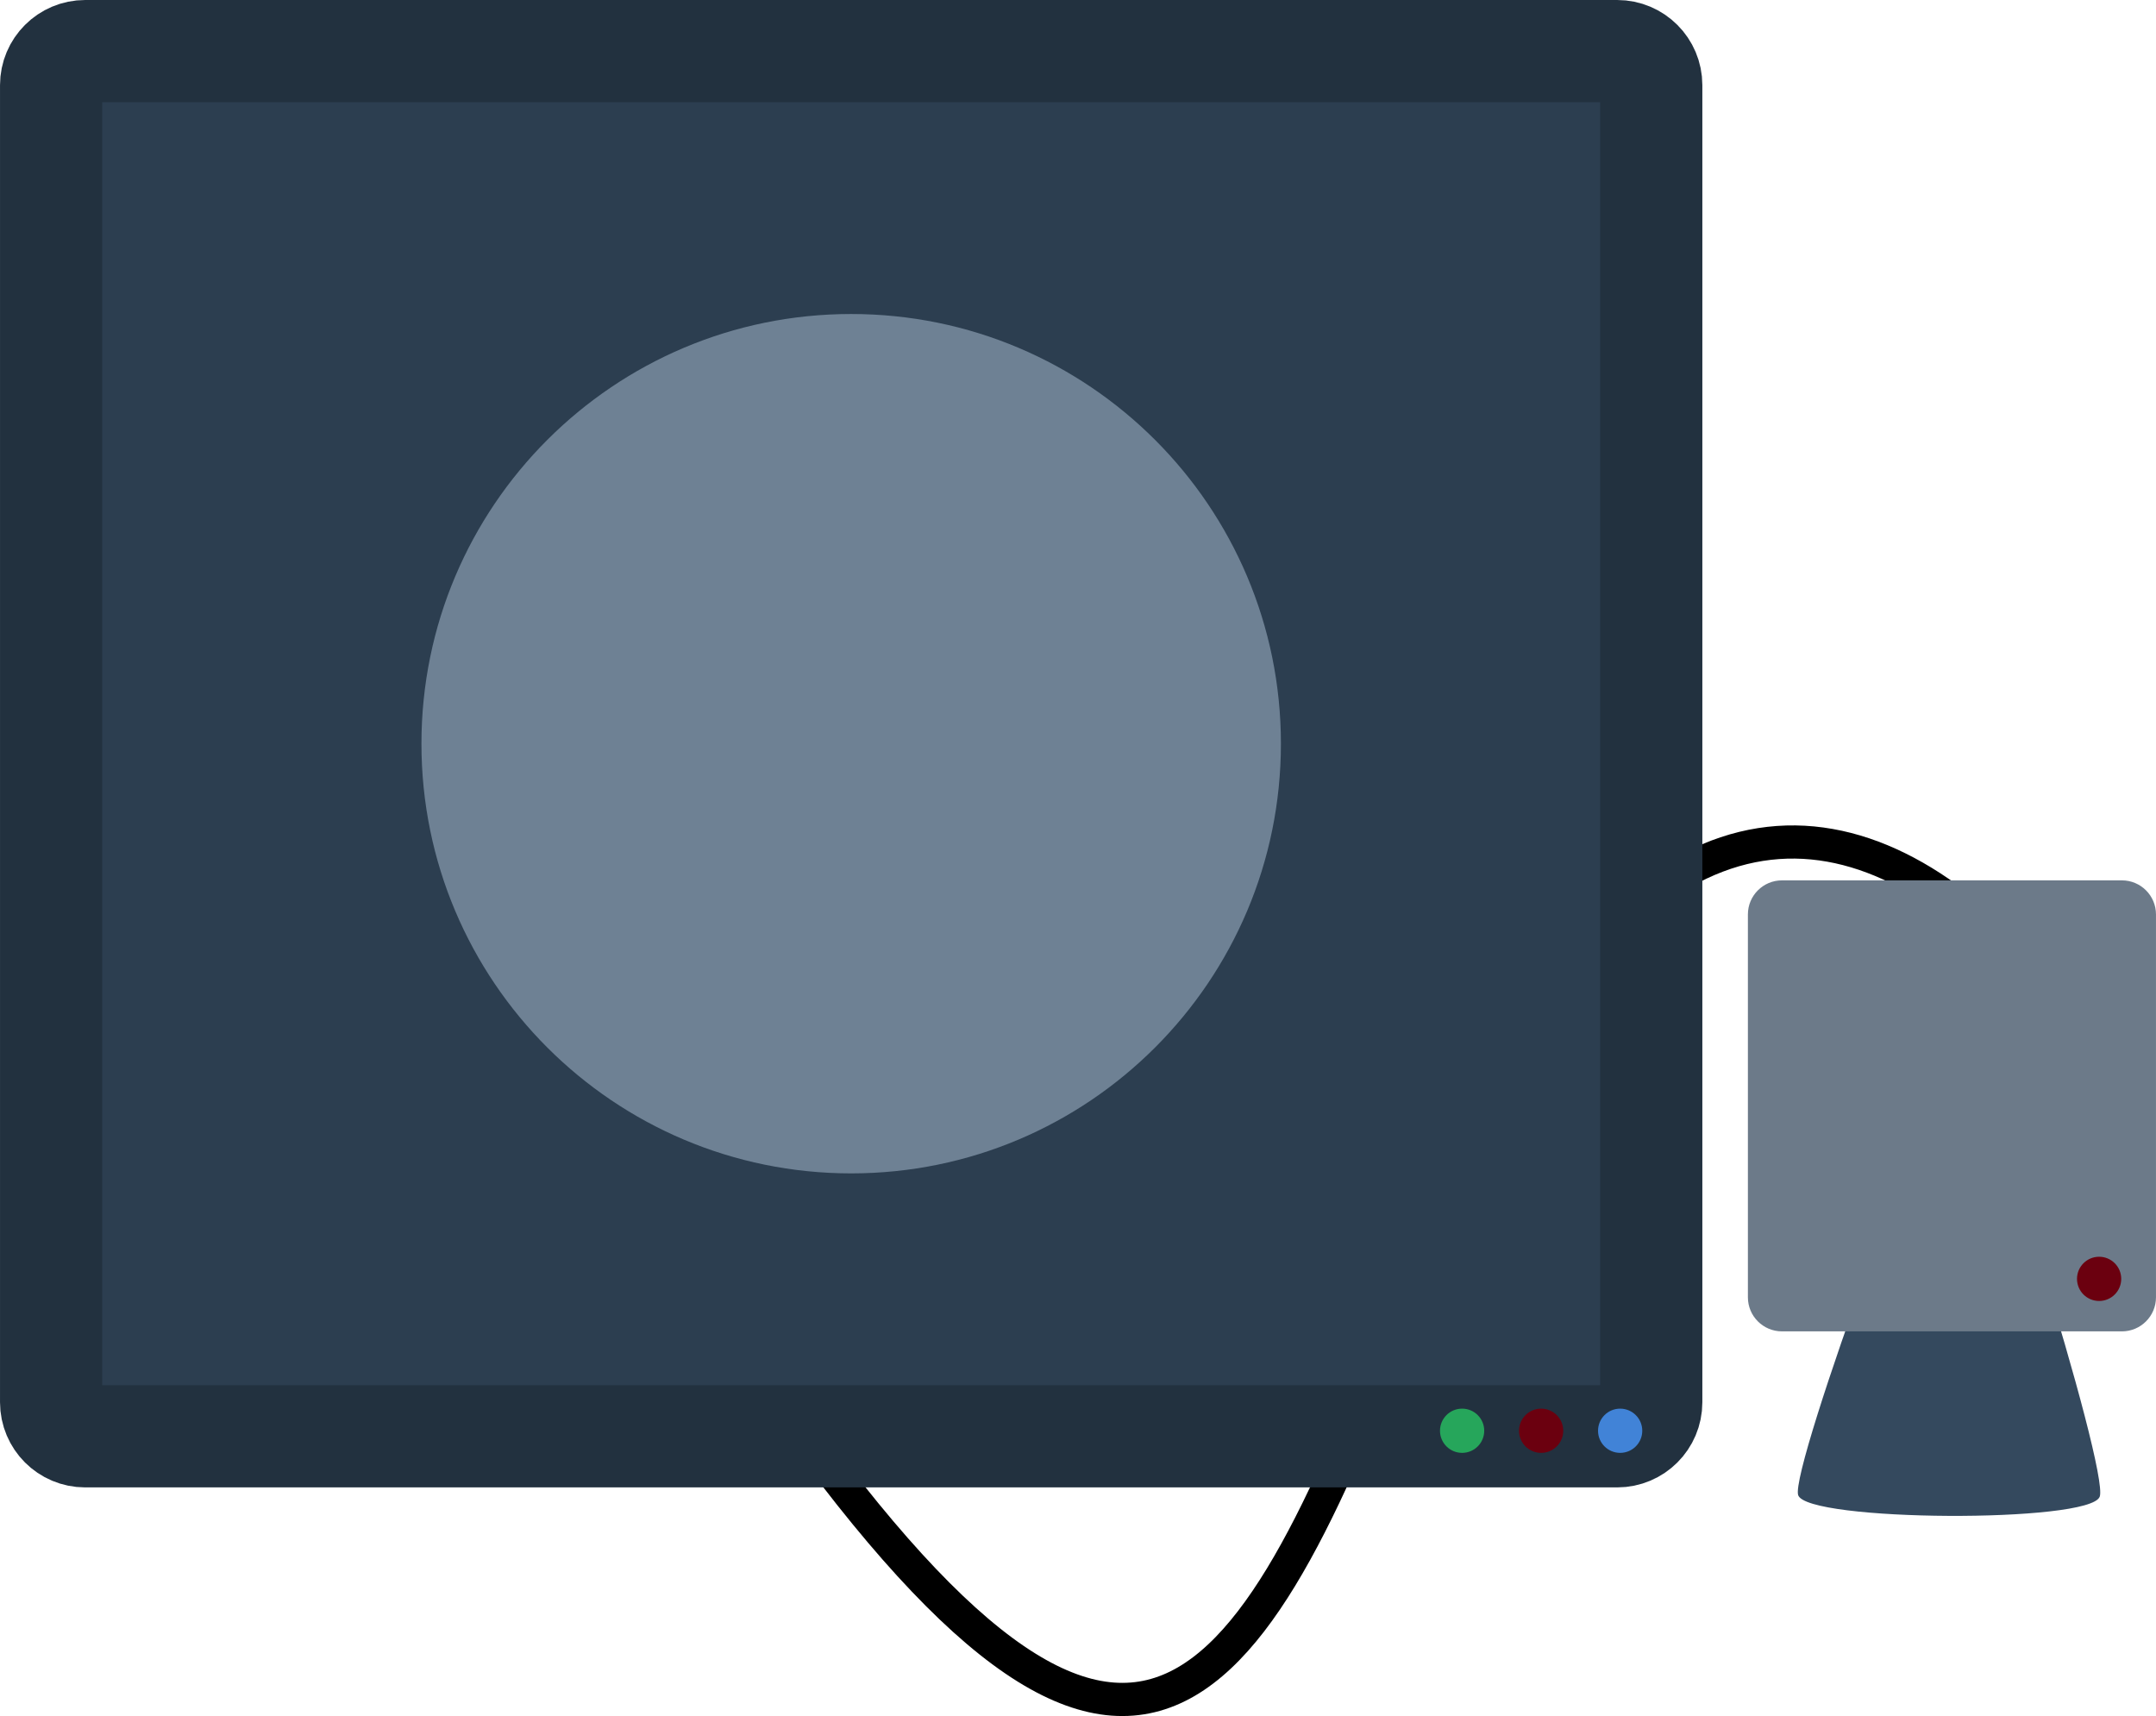
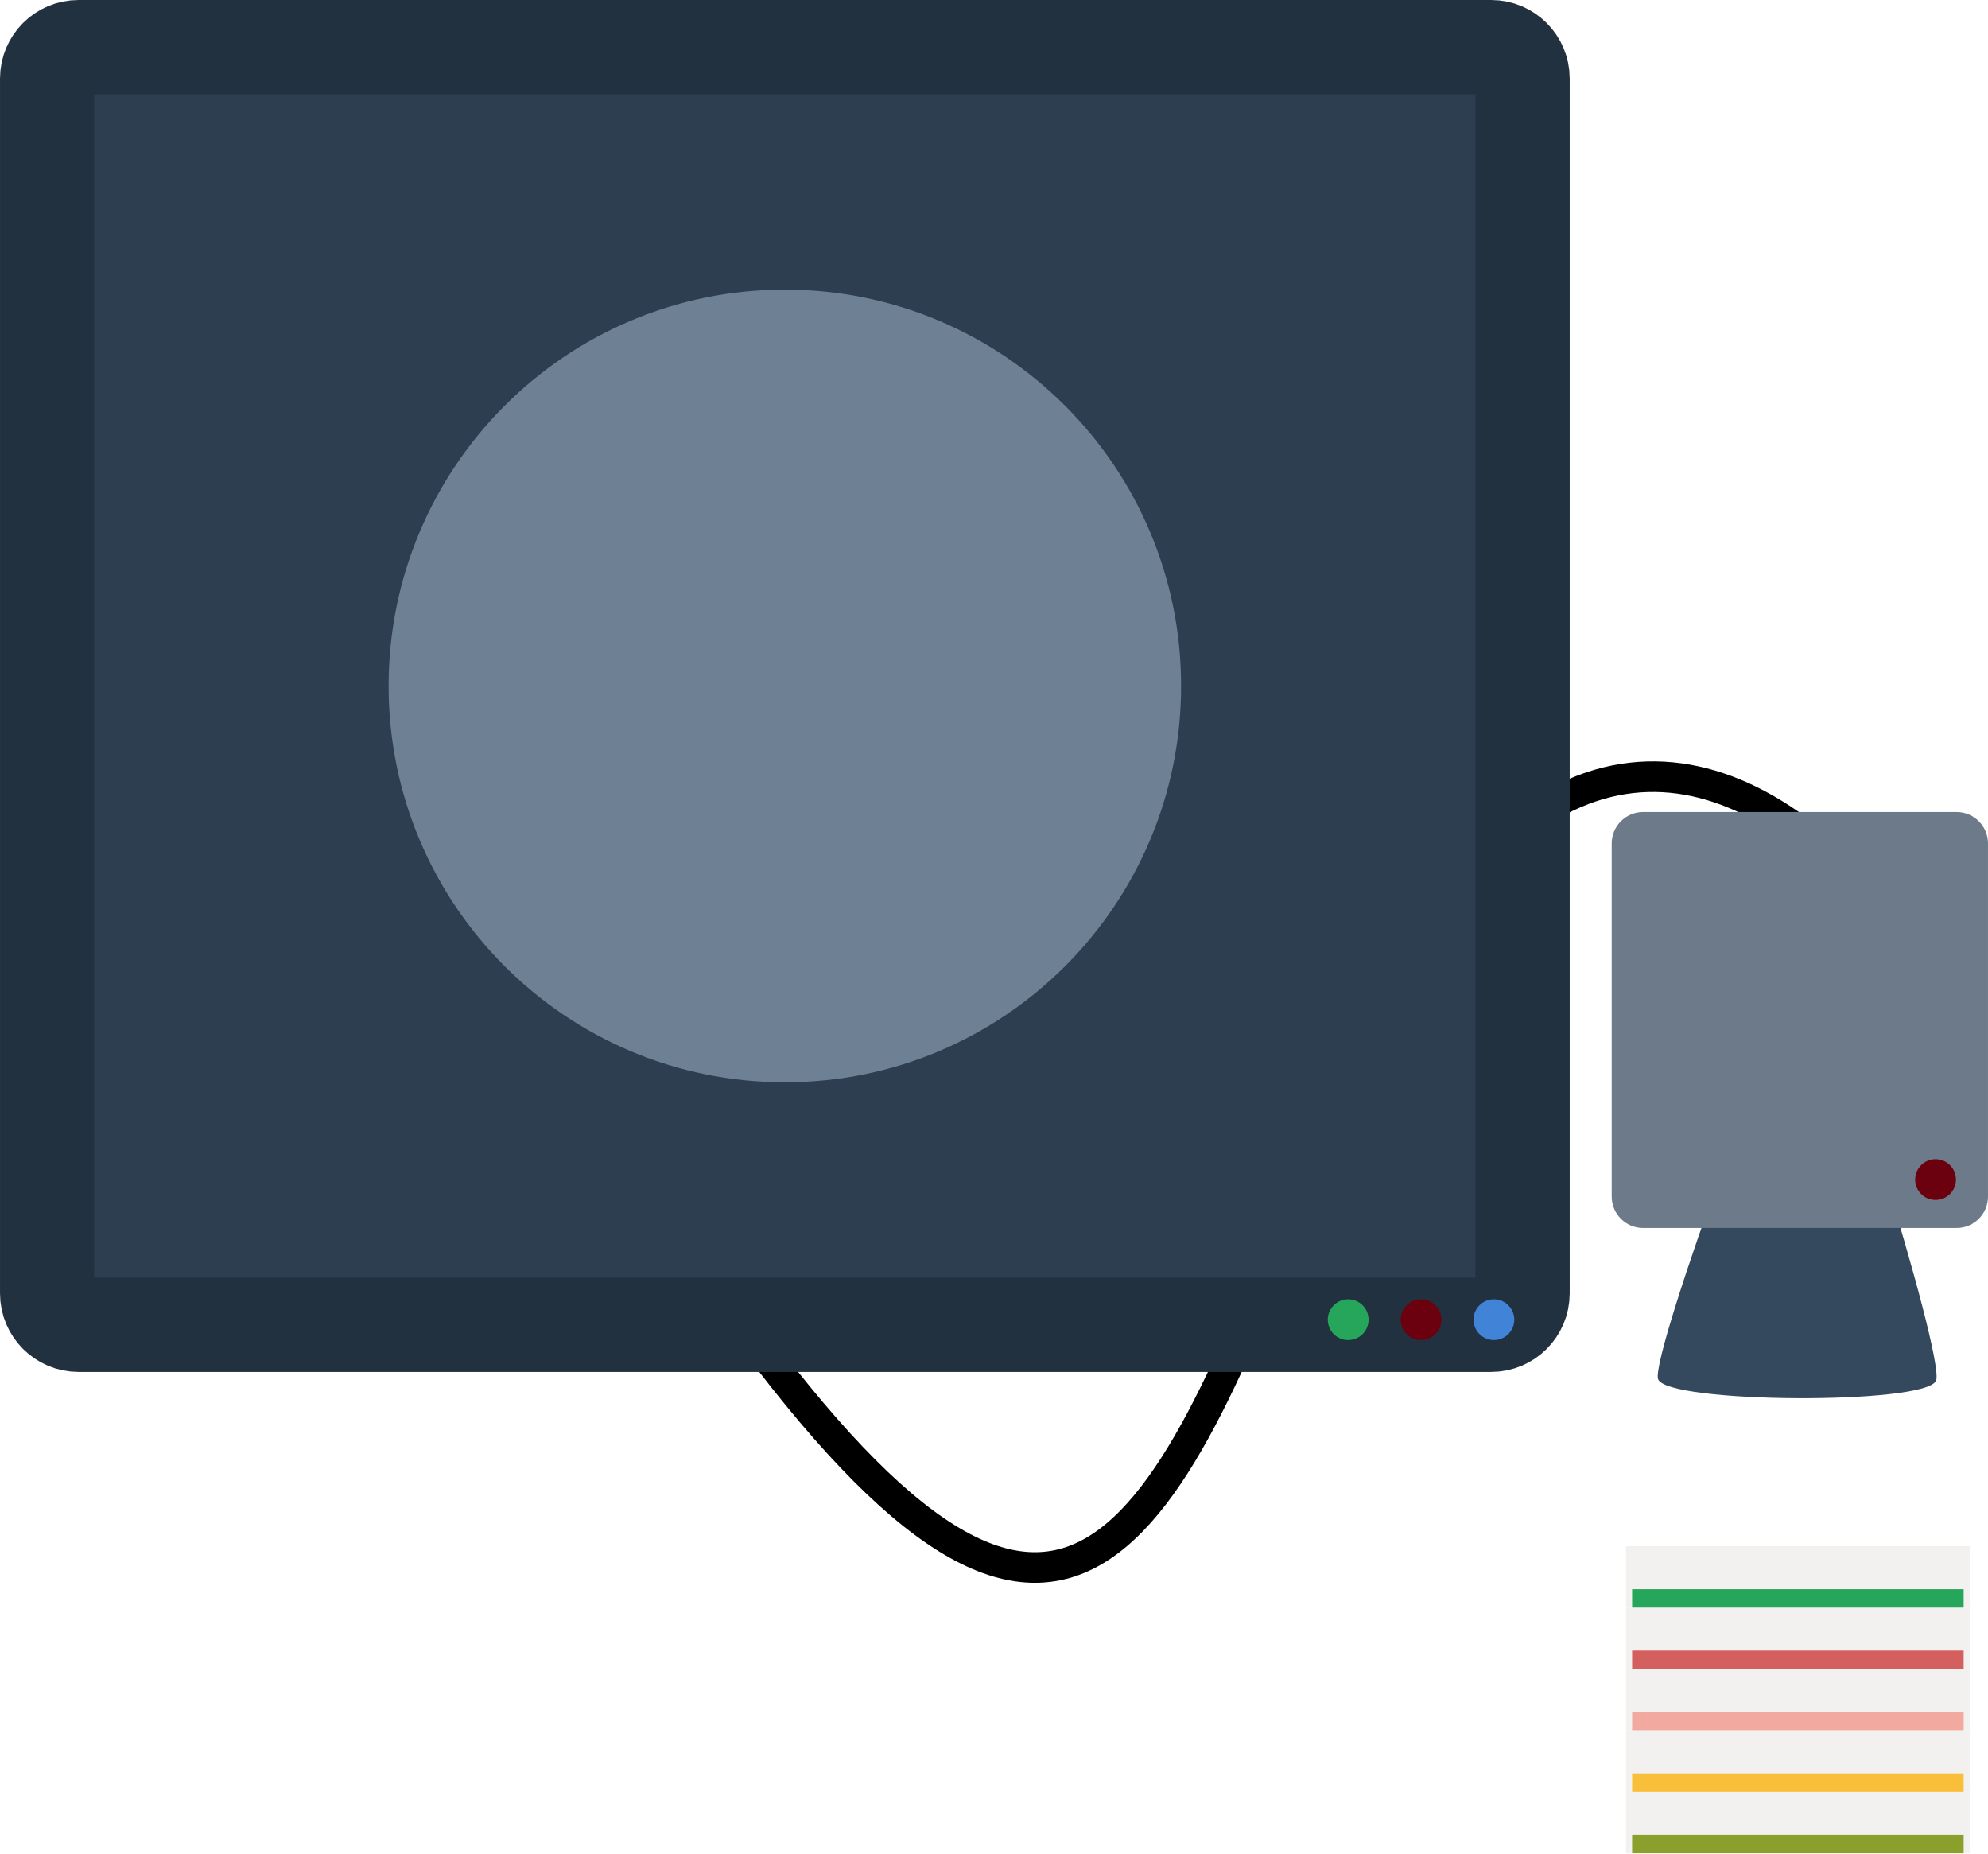
- <svg xmlns="http://www.w3.org/2000/svg" width="89.302mm" height="71.066mm" viewBox="0 0 316.423 251.81" id="svg2" version="1.1">
+ <svg xmlns="http://www.w3.org/2000/svg" width="89.302mm" height="83.232mm" viewBox="0 0 316.423 294.918" id="svg2" version="1.1">
  <defs id="defs4" />
  <g id="layer1" transform="translate(4.3408203e-6,-800.5521)">
    <g id="g4160" transform="translate(-124.6457,488.3807)">
-       <path id="path4609" d="m 242.298,522.186 c 52.121,71.422 67.915,35.674 91.606,-26.82 23.691,-62.494 53.7,-69.798 78.971,-49.508" style="fill:none;fill-rule:evenodd;stroke:#000000;stroke-width:4.869;stroke-linecap:butt;stroke-linejoin:miter;stroke-miterlimit:4;stroke-dasharray:none;stroke-opacity:1" />
-       <rect y="319.671" x="132.146" height="203.322" width="234.844" id="rect4488" style="opacity:1;fill:#2c3e50;fill-opacity:1;stroke:#22313f;stroke-width:15;stroke-linejoin:miter;stroke-miterlimit:3.9;stroke-dasharray:none;stroke-dashoffset:0;stroke-opacity:1" rx="5" ry="5" />
-       <circle r="63.07" cy="421.332" cx="249.568" id="path4547" style="opacity:1;fill:#6e8194;fill-opacity:1;stroke:none;stroke-width:12.429;stroke-linejoin:miter;stroke-miterlimit:4;stroke-dasharray:none;stroke-dashoffset:0;stroke-opacity:1" />
-       <path transform="matrix(-0.311395,-0.01186248,0.02020788,-0.5304652,550.7764,847.447)" d="m 490.179,707.188 c -8.517,0.164 -77.46,-114.116 -73.343,-121.574 4.117,-7.458 137.557,-10.024 141.957,-2.73 4.401,7.294 -60.097,124.14 -68.615,124.304 z" id="path4539-5" style="opacity:1;fill:#34495e;fill-opacity:1;stroke:none;stroke-width:10;stroke-linejoin:miter;stroke-miterlimit:4;stroke-dasharray:none;stroke-dashoffset:0;stroke-opacity:1" />
-       <rect y="441.392" x="381.175" height="66.198" width="59.893" id="rect4588" style="opacity:1;fill:#6c7a89;fill-opacity:1;stroke:none;stroke-width:12.429;stroke-linejoin:miter;stroke-miterlimit:4;stroke-dasharray:none;stroke-dashoffset:0;stroke-opacity:1" rx="5" ry="5" />
-       <circle r="3.246" cy="522.178" cx="339.231" id="path4999" style="opacity:1;fill:#26a65b;fill-opacity:1;stroke:none;stroke-width:3;stroke-linejoin:miter;stroke-miterlimit:3.9;stroke-dasharray:none;stroke-dashoffset:0;stroke-opacity:1" />
-       <circle r="3.246" cy="522.178" cx="350.829" id="path4999-7" style="opacity:1;fill:#6b000f;fill-opacity:1;stroke:none;stroke-width:3;stroke-linejoin:miter;stroke-miterlimit:3.9;stroke-dasharray:none;stroke-dashoffset:0;stroke-opacity:1" />
-       <circle r="3.246" cy="522.178" cx="362.426" id="path4999-7-0" style="opacity:1;fill:#4183d7;fill-opacity:1;stroke:none;stroke-width:3;stroke-linejoin:miter;stroke-miterlimit:3.9;stroke-dasharray:none;stroke-dashoffset:0;stroke-opacity:1" />
-       <g transform="translate(182.5385,78.58661)" id="g5031-2">
-         <circle style="opacity:1;fill:#6b000f;fill-opacity:1;stroke:none;stroke-width:3;stroke-linejoin:miter;stroke-miterlimit:3.9;stroke-dasharray:none;stroke-dashoffset:0;stroke-opacity:1" id="path4999-7-2-7" cx="250.183" cy="421.297" r="3.246" />
+       <g id="g4170">
+         <path style="fill:none;fill-rule:evenodd;stroke:#000000;stroke-width:4.869;stroke-linecap:butt;stroke-linejoin:miter;stroke-miterlimit:4;stroke-dasharray:none;stroke-opacity:1" d="m 242.298,522.186 c 52.121,71.422 67.915,35.674 91.606,-26.82 23.691,-62.494 53.7,-69.798 78.971,-49.508" id="path4609" />
+         <rect ry="5" rx="5" style="opacity:1;fill:#2c3e50;fill-opacity:1;stroke:#22313f;stroke-width:15;stroke-linejoin:miter;stroke-miterlimit:3.9;stroke-dasharray:none;stroke-dashoffset:0;stroke-opacity:1" id="rect4488" width="234.844" height="203.322" x="132.146" y="319.671" />
+         <circle style="opacity:1;fill:#6e8194;fill-opacity:1;stroke:none;stroke-width:12.429;stroke-linejoin:miter;stroke-miterlimit:4;stroke-dasharray:none;stroke-dashoffset:0;stroke-opacity:1" id="path4547" cx="249.568" cy="421.332" r="63.07" />
+         <path style="opacity:1;fill:#34495e;fill-opacity:1;stroke:none;stroke-width:10;stroke-linejoin:miter;stroke-miterlimit:4;stroke-dasharray:none;stroke-dashoffset:0;stroke-opacity:1" id="path4539-5" d="m 490.179,707.188 c -8.517,0.164 -77.46,-114.116 -73.343,-121.574 4.117,-7.458 137.557,-10.024 141.957,-2.73 4.401,7.294 -60.097,124.14 -68.615,124.304 z" transform="matrix(-0.311395,-0.01186248,0.02020788,-0.5304652,550.7764,847.447)" />
+         <rect ry="5" rx="5" style="opacity:1;fill:#6c7a89;fill-opacity:1;stroke:none;stroke-width:12.429;stroke-linejoin:miter;stroke-miterlimit:4;stroke-dasharray:none;stroke-dashoffset:0;stroke-opacity:1" id="rect4588" width="59.893" height="66.198" x="381.175" y="441.392" />
+         <circle style="opacity:1;fill:#26a65b;fill-opacity:1;stroke:none;stroke-width:3;stroke-linejoin:miter;stroke-miterlimit:3.9;stroke-dasharray:none;stroke-dashoffset:0;stroke-opacity:1" id="path4999" cx="339.231" cy="522.178" r="3.246" />
+         <circle style="opacity:1;fill:#6b000f;fill-opacity:1;stroke:none;stroke-width:3;stroke-linejoin:miter;stroke-miterlimit:3.9;stroke-dasharray:none;stroke-dashoffset:0;stroke-opacity:1" id="path4999-7" cx="350.829" cy="522.178" r="3.246" />
+         <circle style="opacity:1;fill:#4183d7;fill-opacity:1;stroke:none;stroke-width:3;stroke-linejoin:miter;stroke-miterlimit:3.9;stroke-dasharray:none;stroke-dashoffset:0;stroke-opacity:1" id="path4999-7-0" cx="362.426" cy="522.178" r="3.246" />
+         <g id="g5031-2" transform="translate(182.5385,78.58661)">
+           <circle r="3.246" cy="421.297" cx="250.183" id="path4999-7-2-7" style="opacity:1;fill:#6b000f;fill-opacity:1;stroke:none;stroke-width:3;stroke-linejoin:miter;stroke-miterlimit:3.9;stroke-dasharray:none;stroke-dashoffset:0;stroke-opacity:1" />
+         </g>
+         <g id="layer1-9" transform="translate(383.4485,-445.2727)">
+           <rect style="opacity:1;fill:#f2f1ef;fill-opacity:1;stroke:none;stroke-width:2;stroke-linejoin:miter;stroke-miterlimit:3.9;stroke-dasharray:none;stroke-dashoffset:0;stroke-opacity:1" id="rect4405-6" width="54.723" height="9.772" x="-2.5878905e-006" y="1013.274" />
+           <rect style="opacity:1;fill:#d35f5f;fill-opacity:1;stroke:none;stroke-width:2;stroke-linejoin:miter;stroke-miterlimit:3.9;stroke-dasharray:none;stroke-dashoffset:0;stroke-opacity:1" id="rect4407-9" width="52.769" height="2.932" x="0.977" y="1020.114" />
+           <rect style="opacity:1;fill:#f2f1ef;fill-opacity:1;stroke:none;stroke-width:2;stroke-linejoin:miter;stroke-miterlimit:3.9;stroke-dasharray:none;stroke-dashoffset:0;stroke-opacity:1" id="rect4405" width="54.723" height="9.772" x="-2.5878905e-006" y="1042.59" />
+           <rect style="opacity:1;fill:#89a02c;fill-opacity:1;stroke:none;stroke-width:2;stroke-linejoin:miter;stroke-miterlimit:3.9;stroke-dasharray:none;stroke-dashoffset:0;stroke-opacity:1" id="rect4407" width="52.769" height="2.932" x="0.977" y="1049.43" />
+           <rect style="opacity:1;fill:#f2f1ef;fill-opacity:1;stroke:none;stroke-width:2;stroke-linejoin:miter;stroke-miterlimit:3.9;stroke-dasharray:none;stroke-dashoffset:0;stroke-opacity:1" id="rect4405-1" width="54.723" height="9.772" x="-2.5878905e-006" y="1023.046" />
+           <rect style="opacity:1;fill:#f1a9a0;fill-opacity:1;stroke:none;stroke-width:2;stroke-linejoin:miter;stroke-miterlimit:3.9;stroke-dasharray:none;stroke-dashoffset:0;stroke-opacity:1" id="rect4407-5" width="52.769" height="2.932" x="0.977" y="1029.887" />
+           <rect style="opacity:1;fill:#f2f1ef;fill-opacity:1;stroke:none;stroke-width:2;stroke-linejoin:miter;stroke-miterlimit:3.9;stroke-dasharray:none;stroke-dashoffset:0;stroke-opacity:1" id="rect4405-8" width="54.723" height="9.772" x="2.7929687e-005" y="1003.502" />
+           <rect style="opacity:1;fill:#26a65b;fill-opacity:1;stroke:none;stroke-width:2;stroke-linejoin:miter;stroke-miterlimit:3.9;stroke-dasharray:none;stroke-dashoffset:0;stroke-opacity:1" id="rect4407-7" width="52.769" height="2.932" x="0.977" y="1010.342" />
+           <rect style="opacity:1;fill:#f2f1ef;fill-opacity:1;stroke:none;stroke-width:2;stroke-linejoin:miter;stroke-miterlimit:3.9;stroke-dasharray:none;stroke-dashoffset:0;stroke-opacity:1" id="rect4405-0" width="54.723" height="9.772" x="2.7929687e-005" y="1032.818" />
+           <rect style="opacity:1;fill:#f9bf3b;fill-opacity:1;stroke:none;stroke-width:2;stroke-linejoin:miter;stroke-miterlimit:3.9;stroke-dasharray:none;stroke-dashoffset:0;stroke-opacity:1" id="rect4407-4" width="52.769" height="2.932" x="0.977" y="1039.658" />
+         </g>
      </g>
    </g>
  </g>
</svg>
